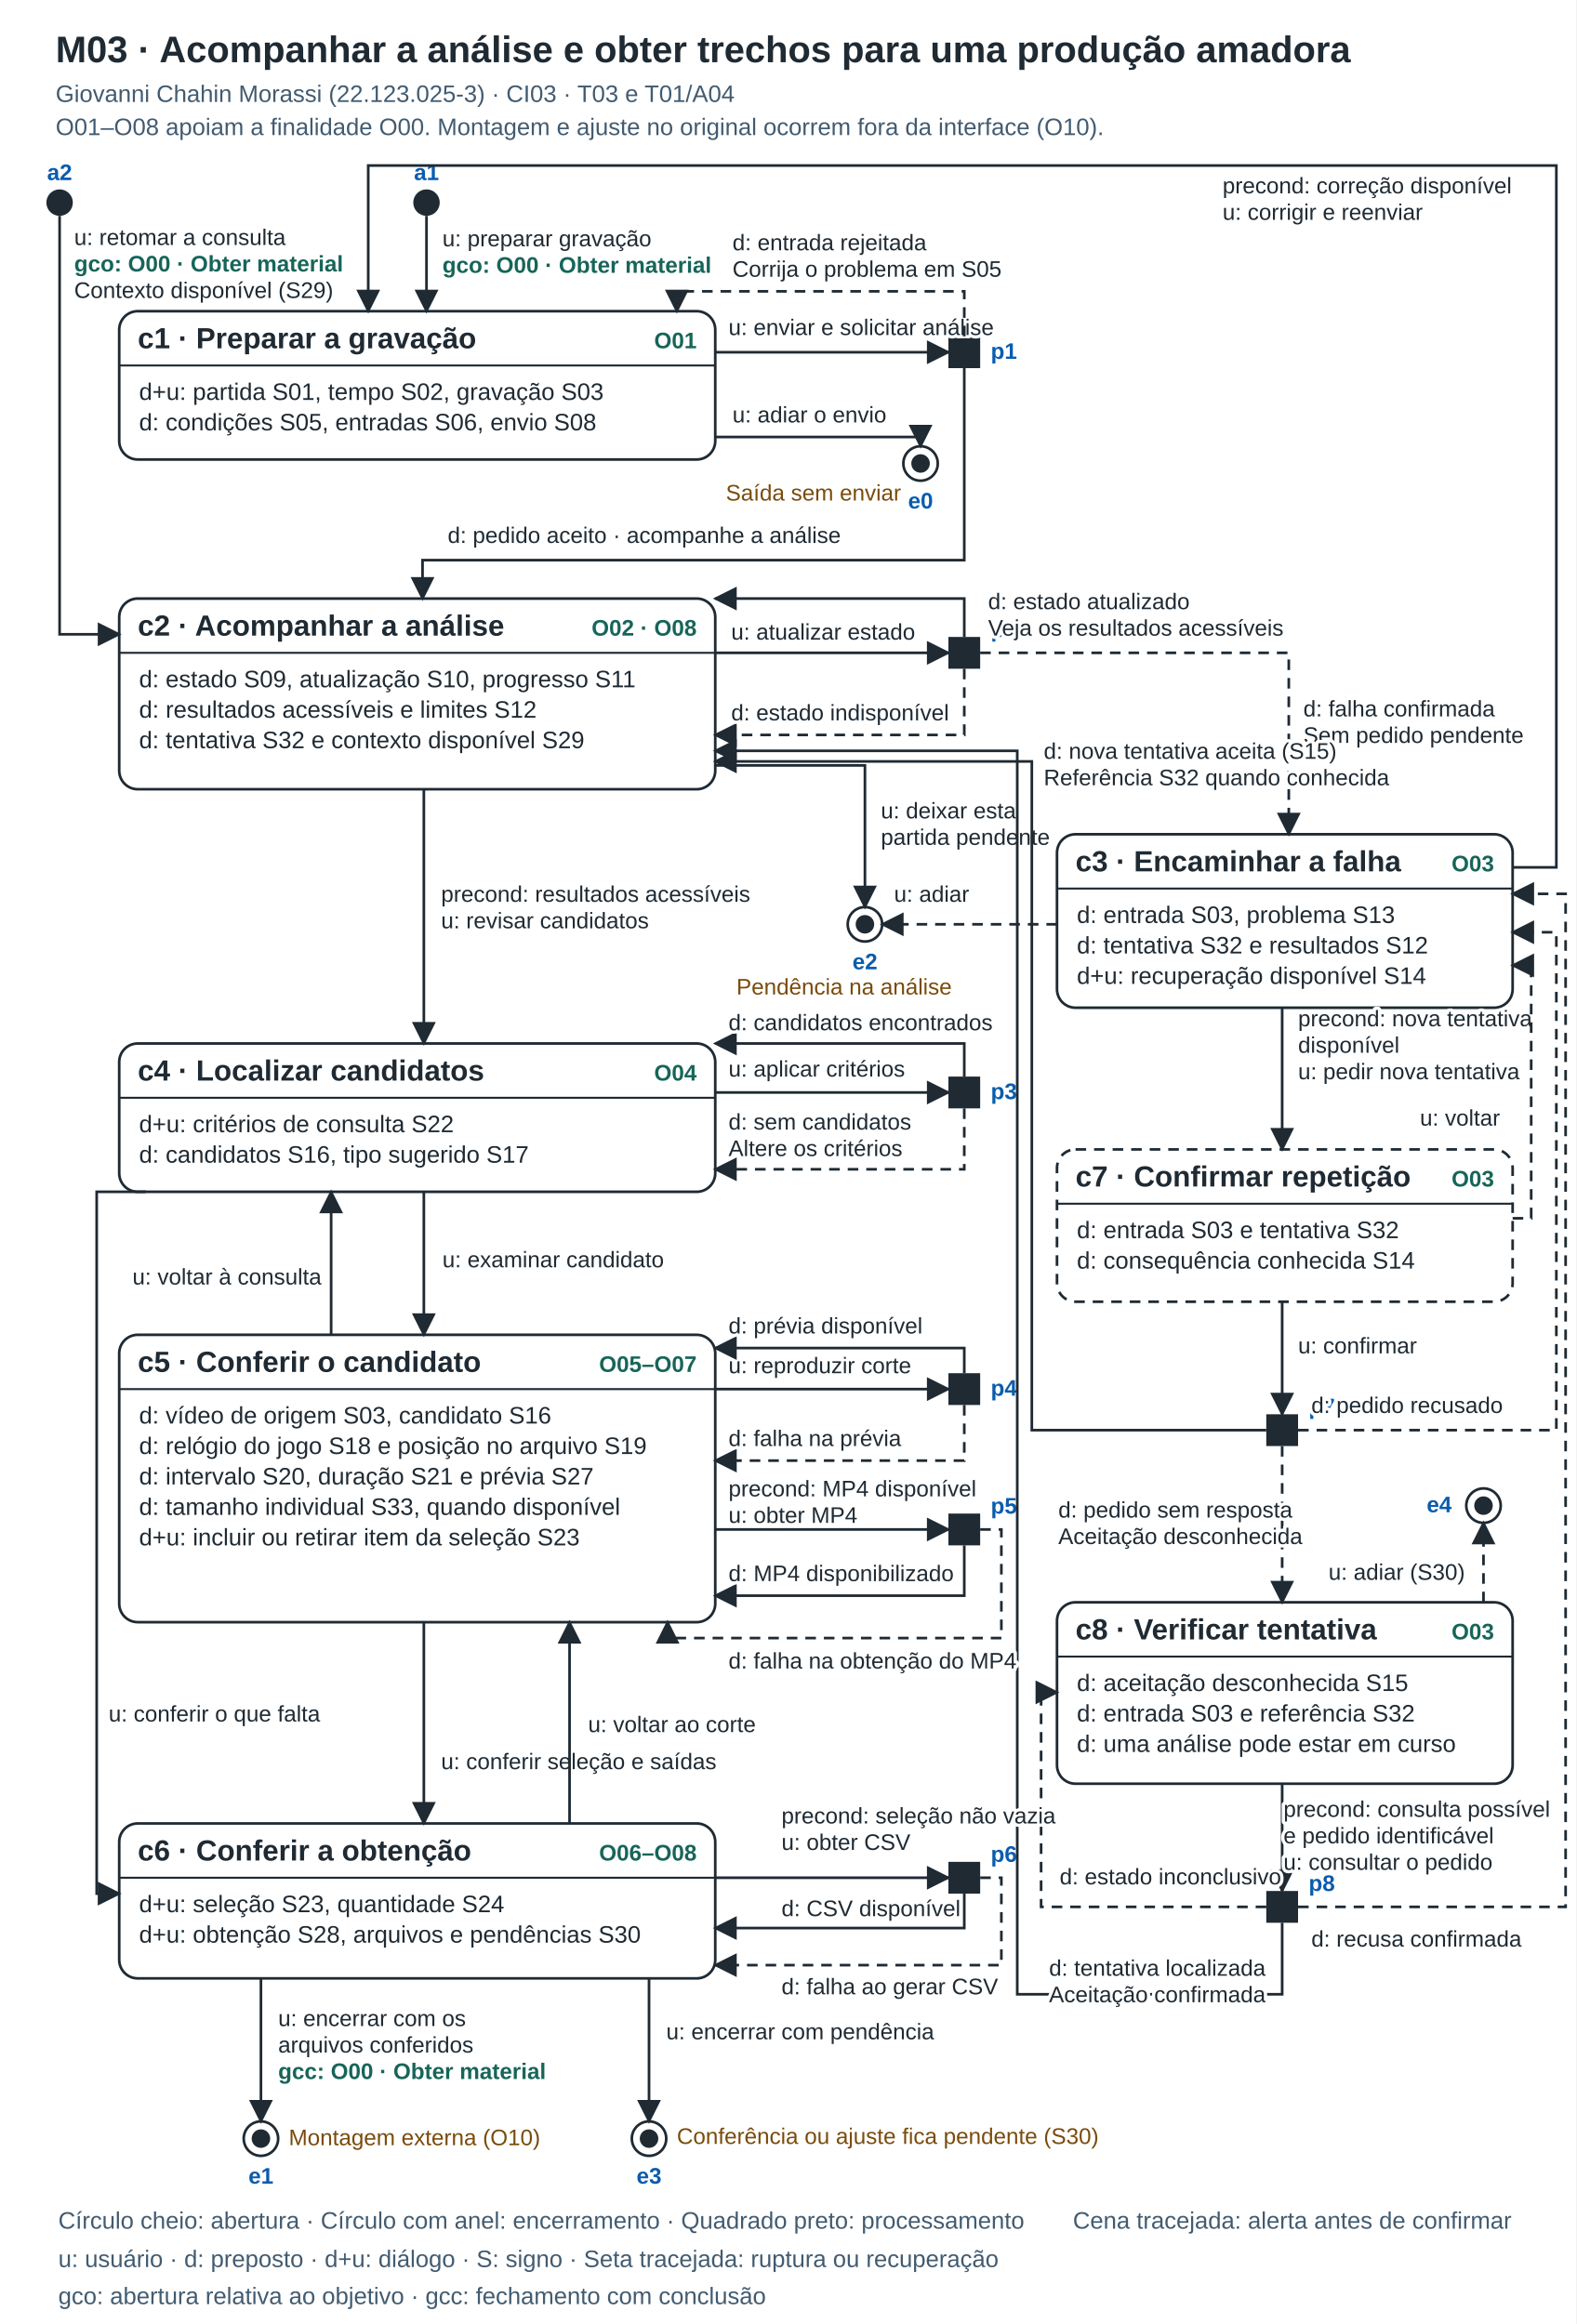
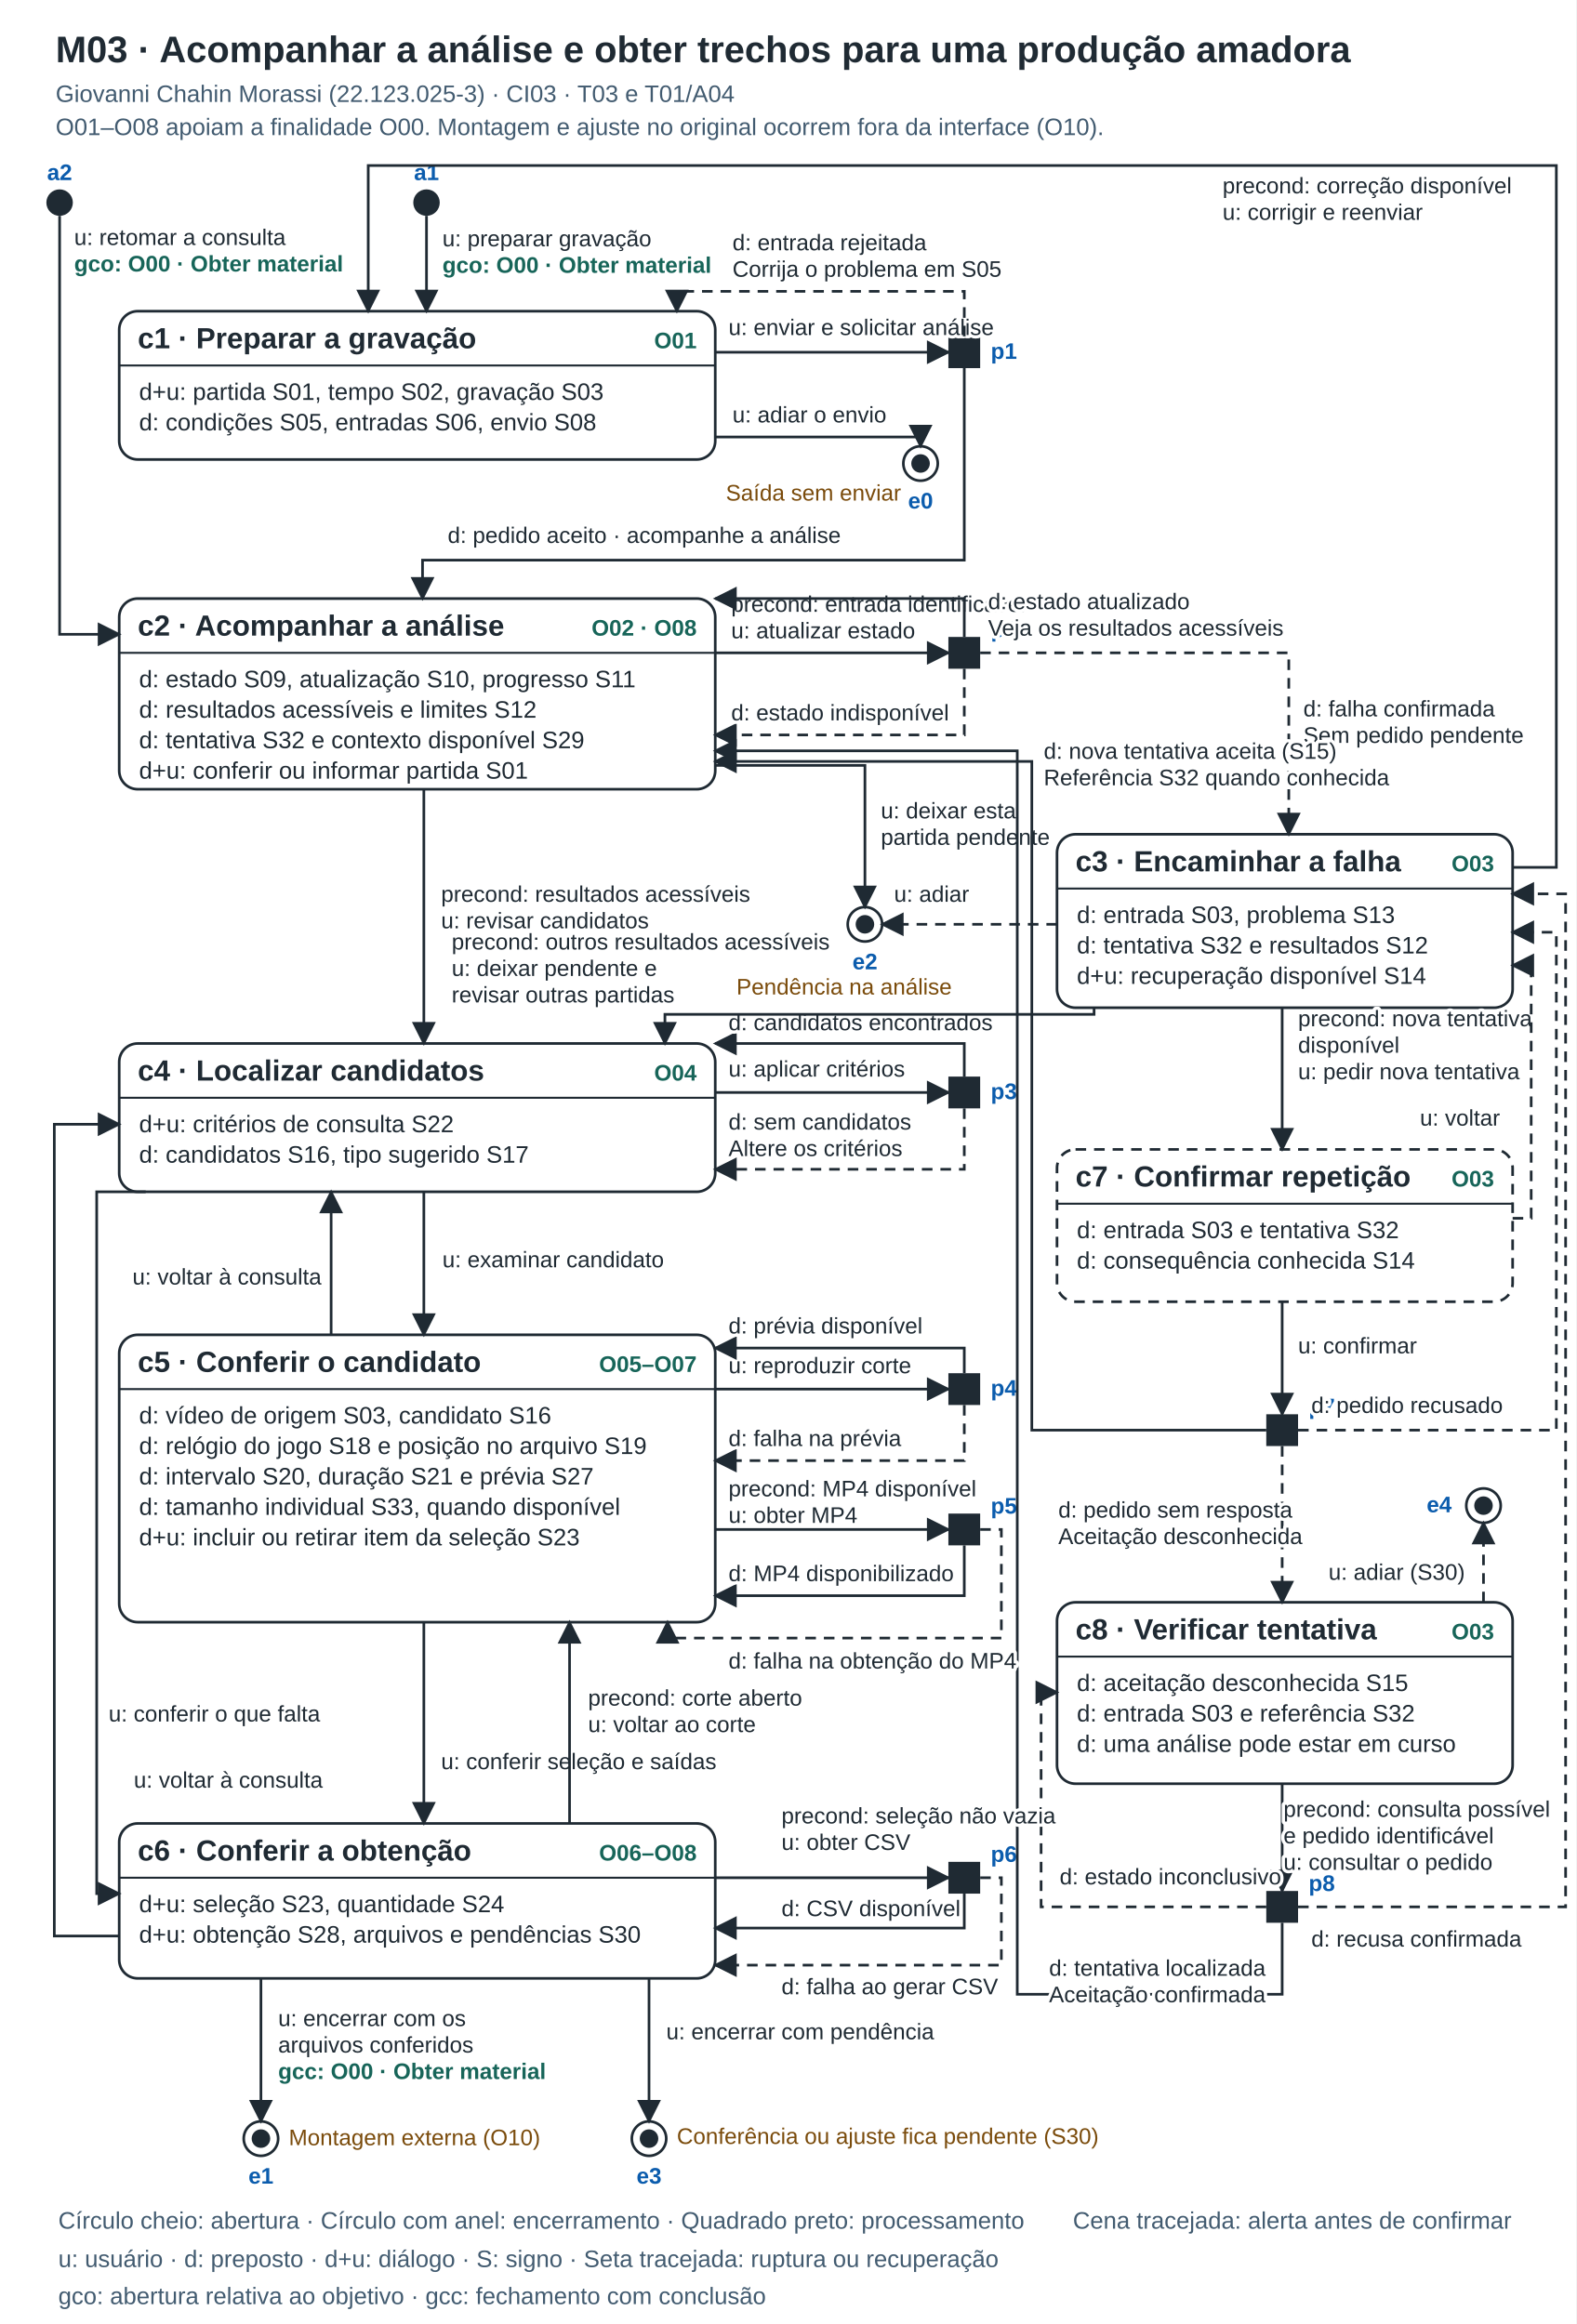
<svg xmlns="http://www.w3.org/2000/svg" width="1190" height="1755" viewBox="0 0 1190 1755" role="img" aria-labelledby="title desc">
  <defs>
    <style>
text{font-family:Arial,Helvetica,sans-serif;fill:#1f2a33}
.h1{font-size:28px;font-weight:700}.sub{font-size:18px;fill:#425b70}
.topic{font-size:22px;font-weight:700}.sid{fill:#0b5cad}.tag{font-size:17px;font-weight:700;fill:#176559}
.dialog{font-size:18px}.label{font-size:17px;paint-order:stroke;stroke:#fff;stroke-width:5px;stroke-linejoin:round}
.fid{font-size:13px;font-weight:700;fill:#0b5cad}.nid{font-size:17px;font-weight:700;fill:#0b5cad}.note{font-size:17px;fill:#7a4b0b}
.edge{fill:none;stroke:#1f2a33;stroke-width:2;marker-end:url(#arr)}.ruptura{stroke-dasharray:8 6}
</style>
    <marker id="arr" viewBox="0 0 10 10" refX="9" refY="5" markerWidth="9" markerHeight="9" orient="auto">
      <path d="M0 0L10 5L0 10Z" fill="#1f2a33" />
    </marker>
  </defs>
  <rect width="1190" height="1755" fill="#fff" />
  <text x="42" y="47" class="h1" text-anchor="start">M03 · Acompanhar a análise e obter trechos para uma produção amadora</text>
  <text x="42" y="77" class="sub" text-anchor="start">Giovanni Chahin Morassi (22.123.025-3) · CI03 · T03 e T01/A04</text>
  <text x="42" y="102" class="sub" text-anchor="start">O01–O08 apoiam a finalidade O00. Montagem e ajuste no original ocorrem fora da interface (O10).</text>
  <g id="a1" data-kind="open">
    <circle cx="322" cy="153" r="10" fill="#1f2a33" />
    <text x="322" y="136" class="nid" text-anchor="middle">a1</text>
  </g>
  <g id="a2" data-kind="open">
    <circle cx="45" cy="153" r="10" fill="#1f2a33" />
    <text x="45" y="136" class="nid" text-anchor="middle">a2</text>
  </g>
  <g id="e0" data-kind="close">
    <circle cx="695" cy="350" r="13" fill="#fff" stroke="#1f2a33" stroke-width="2" />
    <circle cx="695" cy="350" r="7" fill="#1f2a33" />
    <text x="695" y="384" class="nid" text-anchor="middle">e0</text>
  </g>
  <g id="e1" data-kind="close">
    <circle cx="197" cy="1615" r="13" fill="#fff" stroke="#1f2a33" stroke-width="2" />
    <circle cx="197" cy="1615" r="7" fill="#1f2a33" />
    <text x="197" y="1649" class="nid" text-anchor="middle">e1</text>
  </g>
  <g id="e2" data-kind="close">
    <circle cx="653" cy="698" r="13" fill="#fff" stroke="#1f2a33" stroke-width="2" />
    <circle cx="653" cy="698" r="7" fill="#1f2a33" />
    <text x="653" y="732" class="nid" text-anchor="middle">e2</text>
  </g>
  <g id="e3" data-kind="close">
    <circle cx="490" cy="1615" r="13" fill="#fff" stroke="#1f2a33" stroke-width="2" />
    <circle cx="490" cy="1615" r="7" fill="#1f2a33" />
    <text x="490" y="1649" class="nid" text-anchor="middle">e3</text>
  </g>
  <g id="e4" data-kind="close">
    <circle cx="1120" cy="1137" r="13" fill="#fff" stroke="#1f2a33" stroke-width="2" />
    <circle cx="1120" cy="1137" r="7" fill="#1f2a33" />
    <text x="1096" y="1142" class="nid" text-anchor="end">e4</text>
  </g>
  <g id="c1" data-kind="scene">
    <rect x="90" y="235" width="450" height="112" rx="14" fill="#fff" stroke="#1f2a33" stroke-width="2" />
    <path d="M90 276h450" fill="none" stroke="#1f2a33" stroke-width="1.5" />
    <text x="104" y="263" class="topic" text-anchor="start">c1 · Preparar a gravação</text>
    <text x="526" y="263" class="tag" text-anchor="end">O01</text>
    <text x="105" y="302" class="dialog" text-anchor="start">d+u: partida S01, tempo S02, gravação S03</text>
    <text x="105" y="325" class="dialog" text-anchor="start">d: condições S05, entradas S06, envio S08</text>
  </g>
  <g id="c2" data-kind="scene">
    <rect x="90" y="452" width="450" height="144" rx="14" fill="#fff" stroke="#1f2a33" stroke-width="2" />
    <path d="M90 493h450" fill="none" stroke="#1f2a33" stroke-width="1.5" />
    <text x="104" y="480" class="topic" text-anchor="start">c2 · Acompanhar a análise</text>
    <text x="526" y="480" class="tag" text-anchor="end">O02 · O08</text>
    <text x="105" y="519" class="dialog" text-anchor="start">d: estado S09, atualização S10, progresso S11</text>
    <text x="105" y="542" class="dialog" text-anchor="start">d: resultados acessíveis e limites S12</text>
    <text x="105" y="565" class="dialog" text-anchor="start">d: tentativa S32 e contexto disponível S29</text>
+     <text x="105" y="588" class="dialog" text-anchor="start">d+u: conferir ou informar partida S01</text>
  </g>
  <g id="c3" data-kind="scene">
    <rect x="798" y="630" width="344" height="131" rx="14" fill="#fff" stroke="#1f2a33" stroke-width="2" />
    <path d="M798 671h344" fill="none" stroke="#1f2a33" stroke-width="1.5" />
    <text x="812" y="658" class="topic" text-anchor="start">c3 · Encaminhar a falha</text>
    <text x="1128" y="658" class="tag" text-anchor="end">O03</text>
    <text x="813" y="697" class="dialog" text-anchor="start">d: entrada S03, problema S13</text>
    <text x="813" y="720" class="dialog" text-anchor="start">d: tentativa S32 e resultados S12</text>
    <text x="813" y="743" class="dialog" text-anchor="start">d+u: recuperação disponível S14</text>
  </g>
  <g id="c4" data-kind="scene">
    <rect x="90" y="788" width="450" height="112" rx="14" fill="#fff" stroke="#1f2a33" stroke-width="2" />
    <path d="M90 829h450" fill="none" stroke="#1f2a33" stroke-width="1.5" />
    <text x="104" y="816" class="topic" text-anchor="start">c4 · Localizar candidatos</text>
    <text x="526" y="816" class="tag" text-anchor="end">O04</text>
    <text x="105" y="855" class="dialog" text-anchor="start">d+u: critérios de consulta S22</text>
    <text x="105" y="878" class="dialog" text-anchor="start">d: candidatos S16, tipo sugerido S17</text>
  </g>
  <g id="c5" data-kind="scene">
    <rect x="90" y="1008" width="450" height="217" rx="14" fill="#fff" stroke="#1f2a33" stroke-width="2" />
    <path d="M90 1049h450" fill="none" stroke="#1f2a33" stroke-width="1.5" />
    <text x="104" y="1036" class="topic" text-anchor="start">c5 · Conferir o candidato</text>
    <text x="526" y="1036" class="tag" text-anchor="end">O05–O07</text>
    <text x="105" y="1075" class="dialog" text-anchor="start">d: vídeo de origem S03, candidato S16</text>
    <text x="105" y="1098" class="dialog" text-anchor="start">d: relógio do jogo S18 e posição no arquivo S19</text>
    <text x="105" y="1121" class="dialog" text-anchor="start">d: intervalo S20, duração S21 e prévia S27</text>
    <text x="105" y="1144" class="dialog" text-anchor="start">d: tamanho individual S33, quando disponível</text>
    <text x="105" y="1167" class="dialog" text-anchor="start">d+u: incluir ou retirar item da seleção S23</text>
  </g>
  <g id="c6" data-kind="scene">
    <rect x="90" y="1377" width="450" height="117" rx="14" fill="#fff" stroke="#1f2a33" stroke-width="2" />
    <path d="M90 1418h450" fill="none" stroke="#1f2a33" stroke-width="1.5" />
    <text x="104" y="1405" class="topic" text-anchor="start">c6 · Conferir a obtenção</text>
    <text x="526" y="1405" class="tag" text-anchor="end">O06–O08</text>
    <text x="105" y="1444" class="dialog" text-anchor="start">d+u: seleção S23, quantidade S24</text>
    <text x="105" y="1467" class="dialog" text-anchor="start">d+u: obtenção S28, arquivos e pendências S30</text>
  </g>
  <g id="c7" data-kind="alert">
    <rect x="798" y="868" width="344" height="115" rx="14" fill="#fff" stroke="#1f2a33" stroke-width="2" stroke-dasharray="8 6" />
    <path d="M798 909h344" fill="none" stroke="#1f2a33" stroke-width="1.5" />
    <text x="812" y="896" class="topic" text-anchor="start">c7 · Confirmar repetição</text>
    <text x="1128" y="896" class="tag" text-anchor="end">O03</text>
    <text x="813" y="935" class="dialog" text-anchor="start">d: entrada S03 e tentativa S32</text>
    <text x="813" y="958" class="dialog" text-anchor="start">d: consequência conhecida S14</text>
  </g>
  <g id="c8" data-kind="scene">
    <rect x="798" y="1210" width="344" height="137" rx="14" fill="#fff" stroke="#1f2a33" stroke-width="2" />
    <path d="M798 1251h344" fill="none" stroke="#1f2a33" stroke-width="1.5" />
    <text x="812" y="1238" class="topic" text-anchor="start">c8 · Verificar tentativa</text>
    <text x="1128" y="1238" class="tag" text-anchor="end">O03</text>
    <text x="813" y="1277" class="dialog" text-anchor="start">d: aceitação desconhecida S15</text>
    <text x="813" y="1300" class="dialog" text-anchor="start">d: entrada S03 e referência S32</text>
    <text x="813" y="1323" class="dialog" text-anchor="start">d: uma análise pode estar em curso</text>
  </g>
  <g id="p1" data-kind="process">
    <rect x="716" y="254" width="24" height="24" fill="#1f2a33" />
    <text x="748" y="271" class="nid" text-anchor="start">p1</text>
  </g>
  <g id="p2" data-kind="process">
    <rect x="716" y="481" width="24" height="24" fill="#1f2a33" />
    <text x="748" y="481" class="nid" text-anchor="start">p2</text>
  </g>
  <g id="p3" data-kind="process">
    <rect x="716" y="813" width="24" height="24" fill="#1f2a33" />
    <text x="748" y="830" class="nid" text-anchor="start">p3</text>
  </g>
  <g id="p4" data-kind="process">
    <rect x="716" y="1037" width="24" height="24" fill="#1f2a33" />
    <text x="748" y="1054" class="nid" text-anchor="start">p4</text>
  </g>
  <g id="p5" data-kind="process">
    <rect x="716" y="1143" width="24" height="24" fill="#1f2a33" />
    <text x="748" y="1143" class="nid" text-anchor="start">p5</text>
  </g>
  <g id="p7" data-kind="process">
    <rect x="956" y="1068" width="24" height="24" fill="#1f2a33" />
    <text x="988" y="1068" class="nid" text-anchor="start">p7</text>
  </g>
  <g id="p8" data-kind="process">
    <rect x="956" y="1428" width="24" height="24" fill="#1f2a33" />
    <text x="988" y="1428" class="nid" text-anchor="start">p8</text>
  </g>
  <g id="p6" data-kind="process">
    <rect x="716" y="1406" width="24" height="24" fill="#1f2a33" />
    <text x="748" y="1406" class="nid" text-anchor="start">p6</text>
  </g>
  <g id="f1" data-kind="edge" data-from="a1" data-to="c1" data-style="solid" data-label="u: preparar gravação | gco: O00 · Obter material" data-goal="O00">
    <polyline points="322,163 322,235" class="edge" />
    <text x="334" y="186" class="label" text-anchor="start">u: preparar gravação</text>
    <text x="334" y="206" class="tag" text-anchor="start">gco: O00 · Obter material</text>
  </g>
-   <g id="f2" data-kind="edge" data-from="a2" data-to="c2" data-style="solid" data-label="u: retomar a consulta | gco: O00 · Obter material | Contexto disponível (S29)" data-goal="O00">
+   <g id="f2" data-kind="edge" data-from="a2" data-to="c2" data-style="solid" data-label="u: retomar a consulta | gco: O00 · Obter material" data-goal="O00">
    <polyline points="45,163 45,479 90,479" class="edge" />
    <text x="56" y="185" class="label" text-anchor="start">u: retomar a consulta</text>
    <text x="56" y="205" class="tag" text-anchor="start">gco: O00 · Obter material</text>
-     <text x="56" y="225" class="label" text-anchor="start">Contexto disponível (S29)</text>
  </g>
  <g id="f3" data-kind="edge" data-from="c1" data-to="p1" data-style="solid" data-label="u: enviar e solicitar análise">
    <polyline points="540,266 716,266" class="edge" />
    <text x="550" y="253" class="label" text-anchor="start">u: enviar e solicitar análise</text>
  </g>
  <g id="f4" data-kind="edge" data-from="p1" data-to="c1" data-style="dashed" data-label="d: entrada rejeitada | Corrija o problema em S05">
    <polyline points="728,254 728,220 511,220 511,235" class="edge ruptura" />
    <text x="553" y="189" class="label" text-anchor="start">d: entrada rejeitada</text>
    <text x="553" y="209" class="label" text-anchor="start">Corrija o problema em S05</text>
  </g>
  <g id="f5" data-kind="edge" data-from="p1" data-to="c2" data-style="solid" data-label="d: pedido aceito · acompanhe a análise">
    <polyline points="728,278 728,423 319,423 319,452" class="edge" />
    <text x="338" y="410" class="label" text-anchor="start">d: pedido aceito · acompanhe a análise</text>
  </g>
  <g id="f6" data-kind="edge" data-from="c1" data-to="e0" data-style="solid" data-label="u: adiar o envio">
    <polyline points="540,330 695,330 695,337" class="edge" />
    <text x="553" y="319" class="label" text-anchor="start">u: adiar o envio</text>
  </g>
-   <g id="f7" data-kind="edge" data-from="c2" data-to="p2" data-style="solid" data-label="u: atualizar estado">
+   <g id="f7" data-kind="edge" data-from="c2" data-to="p2" data-style="solid" data-label="precond: entrada identificável | u: atualizar estado">
    <polyline points="540,493 716,493" class="edge" />
-     <text x="552" y="483" class="label" text-anchor="start">u: atualizar estado</text>
+     <text x="552" y="462" class="label" text-anchor="start">precond: entrada identificável</text>
+     <text x="552" y="482" class="label" text-anchor="start">u: atualizar estado</text>
  </g>
  <g id="f8" data-kind="edge" data-from="p2" data-to="c2" data-style="solid" data-label="d: estado atualizado | Veja os resultados acessíveis">
    <polyline points="728,481 728,452 540,452" class="edge" />
    <text x="746" y="460" class="label" text-anchor="start">d: estado atualizado</text>
    <text x="746" y="480" class="label" text-anchor="start">Veja os resultados acessíveis</text>
  </g>
  <g id="f9" data-kind="edge" data-from="p2" data-to="c2" data-style="dashed" data-label="d: estado indisponível">
    <polyline points="728,505 728,555 540,555" class="edge ruptura" />
    <text x="552" y="544" class="label" text-anchor="start">d: estado indisponível</text>
  </g>
  <g id="f10" data-kind="edge" data-from="p2" data-to="c3" data-style="dashed" data-label="d: falha confirmada | Sem pedido pendente">
    <polyline points="740,493 973,493 973,630" class="edge ruptura" />
    <text x="984" y="541" class="label" text-anchor="start">d: falha confirmada</text>
    <text x="984" y="561" class="label" text-anchor="start">Sem pedido pendente</text>
  </g>
  <g id="f11" data-kind="edge" data-from="c2" data-to="c4" data-style="solid" data-label="precond: resultados acessíveis | u: revisar candidatos">
    <polyline points="320,596 320,788" class="edge" />
    <text x="333" y="681" class="label" text-anchor="start">precond: resultados acessíveis</text>
    <text x="333" y="701" class="label" text-anchor="start">u: revisar candidatos</text>
  </g>
  <g id="f12" data-kind="edge" data-from="c3" data-to="c1" data-style="solid" data-label="precond: correção disponível | u: corrigir e reenviar">
    <polyline points="1142,655 1175,655 1175,125 278,125 278,235" class="edge" />
    <text x="923" y="146" class="label" text-anchor="start">precond: correção disponível</text>
    <text x="923" y="166" class="label" text-anchor="start">u: corrigir e reenviar</text>
  </g>
  <g id="f13" data-kind="edge" data-from="c3" data-to="e2" data-style="dashed" data-label="u: adiar">
    <polyline points="798,698 666,698" class="edge ruptura" />
    <text x="675" y="681" class="label" text-anchor="start">u: adiar</text>
  </g>
  <g id="f14" data-kind="edge" data-from="c2" data-to="e2" data-style="solid" data-label="u: deixar esta | partida pendente">
    <polyline points="540,578 653,578 653,685" class="edge" />
    <text x="665" y="618" class="label" text-anchor="start">u: deixar esta</text>
    <text x="665" y="638" class="label" text-anchor="start">partida pendente</text>
  </g>
  <g id="f15" data-kind="edge" data-from="c3" data-to="c7" data-style="solid" data-label="precond: nova tentativa | disponível | u: pedir nova tentativa">
    <polyline points="968,761 968,868" class="edge" />
    <text x="980" y="775" class="label" text-anchor="start">precond: nova tentativa</text>
    <text x="980" y="795" class="label" text-anchor="start">disponível</text>
    <text x="980" y="815" class="label" text-anchor="start">u: pedir nova tentativa</text>
  </g>
  <g id="f16" data-kind="edge" data-from="c7" data-to="p7" data-style="solid" data-label="u: confirmar">
    <polyline points="968,983 968,1068" class="edge" />
    <text x="980" y="1022" class="label" text-anchor="start">u: confirmar</text>
  </g>
  <g id="f17" data-kind="edge" data-from="c7" data-to="c3" data-style="dashed" data-label="u: voltar">
    <polyline points="1142,920 1156,920 1156,729 1142,729" class="edge ruptura" />
    <text x="1072" y="850" class="label" text-anchor="start">u: voltar</text>
  </g>
  <g id="f18" data-kind="edge" data-from="p7" data-to="c2" data-style="solid" data-label="d: nova tentativa aceita (S15) | Referência S32 quando conhecida">
    <polyline points="956,1080 779,1080 779,575 540,575" class="edge" />
    <text x="788" y="573" class="label" text-anchor="start">d: nova tentativa aceita (S15)</text>
    <text x="788" y="593" class="label" text-anchor="start">Referência S32 quando conhecida</text>
  </g>
  <g id="f19" data-kind="edge" data-from="p7" data-to="c3" data-style="dashed" data-label="d: pedido recusado">
    <polyline points="980,1080 1175,1080 1175,704 1142,704" class="edge ruptura" />
    <text x="990" y="1067" class="label" text-anchor="start">d: pedido recusado</text>
  </g>
  <g id="f39" data-kind="edge" data-from="p7" data-to="c8" data-style="dashed" data-label="d: pedido sem resposta | Aceitação desconhecida">
    <polyline points="968,1092 968,1210" class="edge ruptura" />
    <text x="799" y="1146" class="label" text-anchor="start">d: pedido sem resposta</text>
    <text x="799" y="1166" class="label" text-anchor="start">Aceitação desconhecida</text>
  </g>
  <g id="f40" data-kind="edge" data-from="c8" data-to="p8" data-style="solid" data-label="precond: consulta possível | e pedido identificável | u: consultar o pedido">
    <polyline points="968,1347 968,1428" class="edge" />
    <text x="969" y="1372" class="label" text-anchor="start">precond: consulta possível</text>
    <text x="969" y="1392" class="label" text-anchor="start">e pedido identificável</text>
    <text x="969" y="1412" class="label" text-anchor="start">u: consultar o pedido</text>
  </g>
  <g id="f41" data-kind="edge" data-from="p8" data-to="c8" data-style="dashed" data-label="d: estado inconclusivo">
    <polyline points="956,1440 786,1440 786,1278 798,1278" class="edge ruptura" />
    <text x="800" y="1423" class="label" text-anchor="start">d: estado inconclusivo</text>
  </g>
  <g id="f42" data-kind="edge" data-from="p8" data-to="c2" data-style="solid" data-label="d: tentativa localizada | Aceitação confirmada">
    <polyline points="968,1452 968,1506 768,1506 768,567 540,567" class="edge" />
    <text x="792" y="1492" class="label" text-anchor="start">d: tentativa localizada</text>
    <text x="792" y="1512" class="label" text-anchor="start">Aceitação confirmada</text>
  </g>
  <g id="f43" data-kind="edge" data-from="p8" data-to="c3" data-style="dashed" data-label="d: recusa confirmada">
    <polyline points="980,1440 1182,1440 1182,675 1142,675" class="edge ruptura" />
    <text x="990" y="1470" class="label" text-anchor="start">d: recusa confirmada</text>
  </g>
  <g id="f44" data-kind="edge" data-from="c8" data-to="e4" data-style="dashed" data-label="u: adiar (S30)">
    <polyline points="1120,1210 1120,1150" class="edge ruptura" />
    <text x="1003" y="1193" class="label" text-anchor="start">u: adiar (S30)</text>
  </g>
  <g id="f20" data-kind="edge" data-from="c4" data-to="p3" data-style="solid" data-label="u: aplicar critérios">
    <polyline points="540,825 716,825" class="edge" />
    <text x="550" y="813" class="label" text-anchor="start">u: aplicar critérios</text>
  </g>
  <g id="f21" data-kind="edge" data-from="p3" data-to="c4" data-style="solid" data-label="d: candidatos encontrados">
    <polyline points="728,813 728,788 540,788" class="edge" />
    <text x="550" y="778" class="label" text-anchor="start">d: candidatos encontrados</text>
  </g>
  <g id="f22" data-kind="edge" data-from="p3" data-to="c4" data-style="dashed" data-label="d: sem candidatos | Altere os critérios">
    <polyline points="728,837 728,883 540,883" class="edge ruptura" />
    <text x="550" y="853" class="label" text-anchor="start">d: sem candidatos</text>
    <text x="550" y="873" class="label" text-anchor="start">Altere os critérios</text>
  </g>
  <g id="f23" data-kind="edge" data-from="c4" data-to="c5" data-style="solid" data-label="u: examinar candidato">
    <polyline points="320,900 320,1008" class="edge" />
    <text x="334" y="957" class="label" text-anchor="start">u: examinar candidato</text>
  </g>
  <g id="f24" data-kind="edge" data-from="c5" data-to="c4" data-style="solid" data-label="u: voltar à consulta">
    <polyline points="250,1008 250,900" class="edge" />
    <text x="100" y="970" class="label" text-anchor="start">u: voltar à consulta</text>
  </g>
  <g id="f25" data-kind="edge" data-from="c5" data-to="p4" data-style="solid" data-label="u: reproduzir corte">
    <polyline points="540,1049 716,1049" class="edge" />
    <text x="550" y="1037" class="label" text-anchor="start">u: reproduzir corte</text>
  </g>
  <g id="f26" data-kind="edge" data-from="p4" data-to="c5" data-style="solid" data-label="d: prévia disponível">
    <polyline points="728,1037 728,1018 540,1018" class="edge" />
    <text x="550" y="1007" class="label" text-anchor="start">d: prévia disponível</text>
  </g>
  <g id="f27" data-kind="edge" data-from="p4" data-to="c5" data-style="dashed" data-label="d: falha na prévia">
    <polyline points="728,1061 728,1103 540,1103" class="edge ruptura" />
    <text x="550" y="1092" class="label" text-anchor="start">d: falha na prévia</text>
  </g>
  <g id="f28" data-kind="edge" data-from="c5" data-to="p5" data-style="solid" data-label="precond: MP4 disponível | u: obter MP4">
    <polyline points="540,1155 716,1155" class="edge" />
    <text x="550" y="1130" class="label" text-anchor="start">precond: MP4 disponível</text>
    <text x="550" y="1150" class="label" text-anchor="start">u: obter MP4</text>
  </g>
  <g id="f29" data-kind="edge" data-from="p5" data-to="c5" data-style="solid" data-label="d: MP4 disponibilizado">
    <polyline points="728,1167 728,1205 540,1205" class="edge" />
    <text x="550" y="1194" class="label" text-anchor="start">d: MP4 disponibilizado</text>
  </g>
  <g id="f30" data-kind="edge" data-from="p5" data-to="c5" data-style="dashed" data-label="d: falha na obtenção do MP4">
    <polyline points="740,1155 756,1155 756,1237 504,1237 504,1225" class="edge ruptura" />
    <text x="550" y="1260" class="label" text-anchor="start">d: falha na obtenção do MP4</text>
  </g>
  <g id="f31" data-kind="edge" data-from="c5" data-to="c6" data-style="solid" data-label="u: conferir seleção e saídas">
    <polyline points="320,1225 320,1377" class="edge" />
    <text x="333" y="1336" class="label" text-anchor="start">u: conferir seleção e saídas</text>
  </g>
  <g id="f32" data-kind="edge" data-from="c4" data-to="c6" data-style="solid" data-label="u: conferir o que falta">
    <polyline points="110,900 73,900 73,1430 90,1430" class="edge" />
    <text x="82" y="1300" class="label" text-anchor="start">u: conferir o que falta</text>
  </g>
-   <g id="f33" data-kind="edge" data-from="c6" data-to="c5" data-style="solid" data-label="u: voltar ao corte">
+   <g id="f33" data-kind="edge" data-from="c6" data-to="c5" data-style="solid" data-label="precond: corte aberto | u: voltar ao corte">
    <polyline points="430,1377 430,1225" class="edge" />
+     <text x="444" y="1288" class="label" text-anchor="start">precond: corte aberto</text>
    <text x="444" y="1308" class="label" text-anchor="start">u: voltar ao corte</text>
  </g>
  <g id="f34" data-kind="edge" data-from="c6" data-to="p6" data-style="solid" data-label="precond: seleção não vazia | u: obter CSV">
    <polyline points="540,1418 716,1418" class="edge" />
    <text x="590" y="1377" class="label" text-anchor="start">precond: seleção não vazia</text>
    <text x="590" y="1397" class="label" text-anchor="start">u: obter CSV</text>
  </g>
  <g id="f35" data-kind="edge" data-from="p6" data-to="c6" data-style="solid" data-label="d: CSV disponível">
    <polyline points="728,1430 728,1456 540,1456" class="edge" />
    <text x="590" y="1447" class="label" text-anchor="start">d: CSV disponível</text>
  </g>
  <g id="f36" data-kind="edge" data-from="p6" data-to="c6" data-style="dashed" data-label="d: falha ao gerar CSV">
    <polyline points="740,1418 756,1418 756,1484 540,1484" class="edge ruptura" />
    <text x="590" y="1506" class="label" text-anchor="start">d: falha ao gerar CSV</text>
  </g>
  <g id="f37" data-kind="edge" data-from="c6" data-to="e1" data-style="solid" data-label="u: encerrar com os | arquivos conferidos | gcc: O00 · Obter material" data-goal="O00">
    <polyline points="197,1494 197,1602" class="edge" />
    <text x="210" y="1530" class="label" text-anchor="start">u: encerrar com os</text>
    <text x="210" y="1550" class="label" text-anchor="start">arquivos conferidos</text>
    <text x="210" y="1570" class="tag" text-anchor="start">gcc: O00 · Obter material</text>
  </g>
  <g id="f38" data-kind="edge" data-from="c6" data-to="e3" data-style="solid" data-label="u: encerrar com pendência">
    <polyline points="490,1494 490,1602" class="edge" />
    <text x="503" y="1540" class="label" text-anchor="start">u: encerrar com pendência</text>
+   </g>
+   <g id="f45" data-kind="edge" data-from="c6" data-to="c4" data-style="solid" data-label="u: voltar à consulta">
+     <polyline points="90,1462 41,1462 41,849 90,849" class="edge" />
+     <text x="101" y="1350" class="label" text-anchor="start">u: voltar à consulta</text>
+   </g>
+   <g id="f46" data-kind="edge" data-from="c3" data-to="c4" data-style="solid" data-label="precond: outros resultados acessíveis | u: deixar pendente e | revisar outras partidas">
+     <polyline points="826,761 826,766 502,766 502,788" class="edge" />
+     <text x="341" y="717" class="label" text-anchor="start">precond: outros resultados acessíveis</text>
+     <text x="341" y="737" class="label" text-anchor="start">u: deixar pendente e</text>
+     <text x="341" y="757" class="label" text-anchor="start">revisar outras partidas</text>
  </g>
  <text x="548" y="378" class="note" text-anchor="start">Saída sem enviar</text>
  <text x="556" y="751" class="note" text-anchor="start">Pendência na análise</text>
  <text x="218" y="1620" class="note" text-anchor="start">Montagem externa (O10)</text>
  <text x="511" y="1619" class="note" text-anchor="start">Conferência ou ajuste fica pendente (S30)</text>
  <text x="44" y="1683" class="sub" text-anchor="start">Círculo cheio: abertura · Círculo com anel: encerramento · Quadrado preto: processamento</text>
  <text x="44" y="1712" class="sub" text-anchor="start">u: usuário · d: preposto · d+u: diálogo · S: signo · Seta tracejada: ruptura ou recuperação</text>
  <text x="810" y="1683" class="sub" text-anchor="start">Cena tracejada: alerta antes de confirmar</text>
  <text x="44" y="1740" class="sub" text-anchor="start">gco: abertura relativa ao objetivo · gcc: fechamento com conclusão</text>
</svg>
